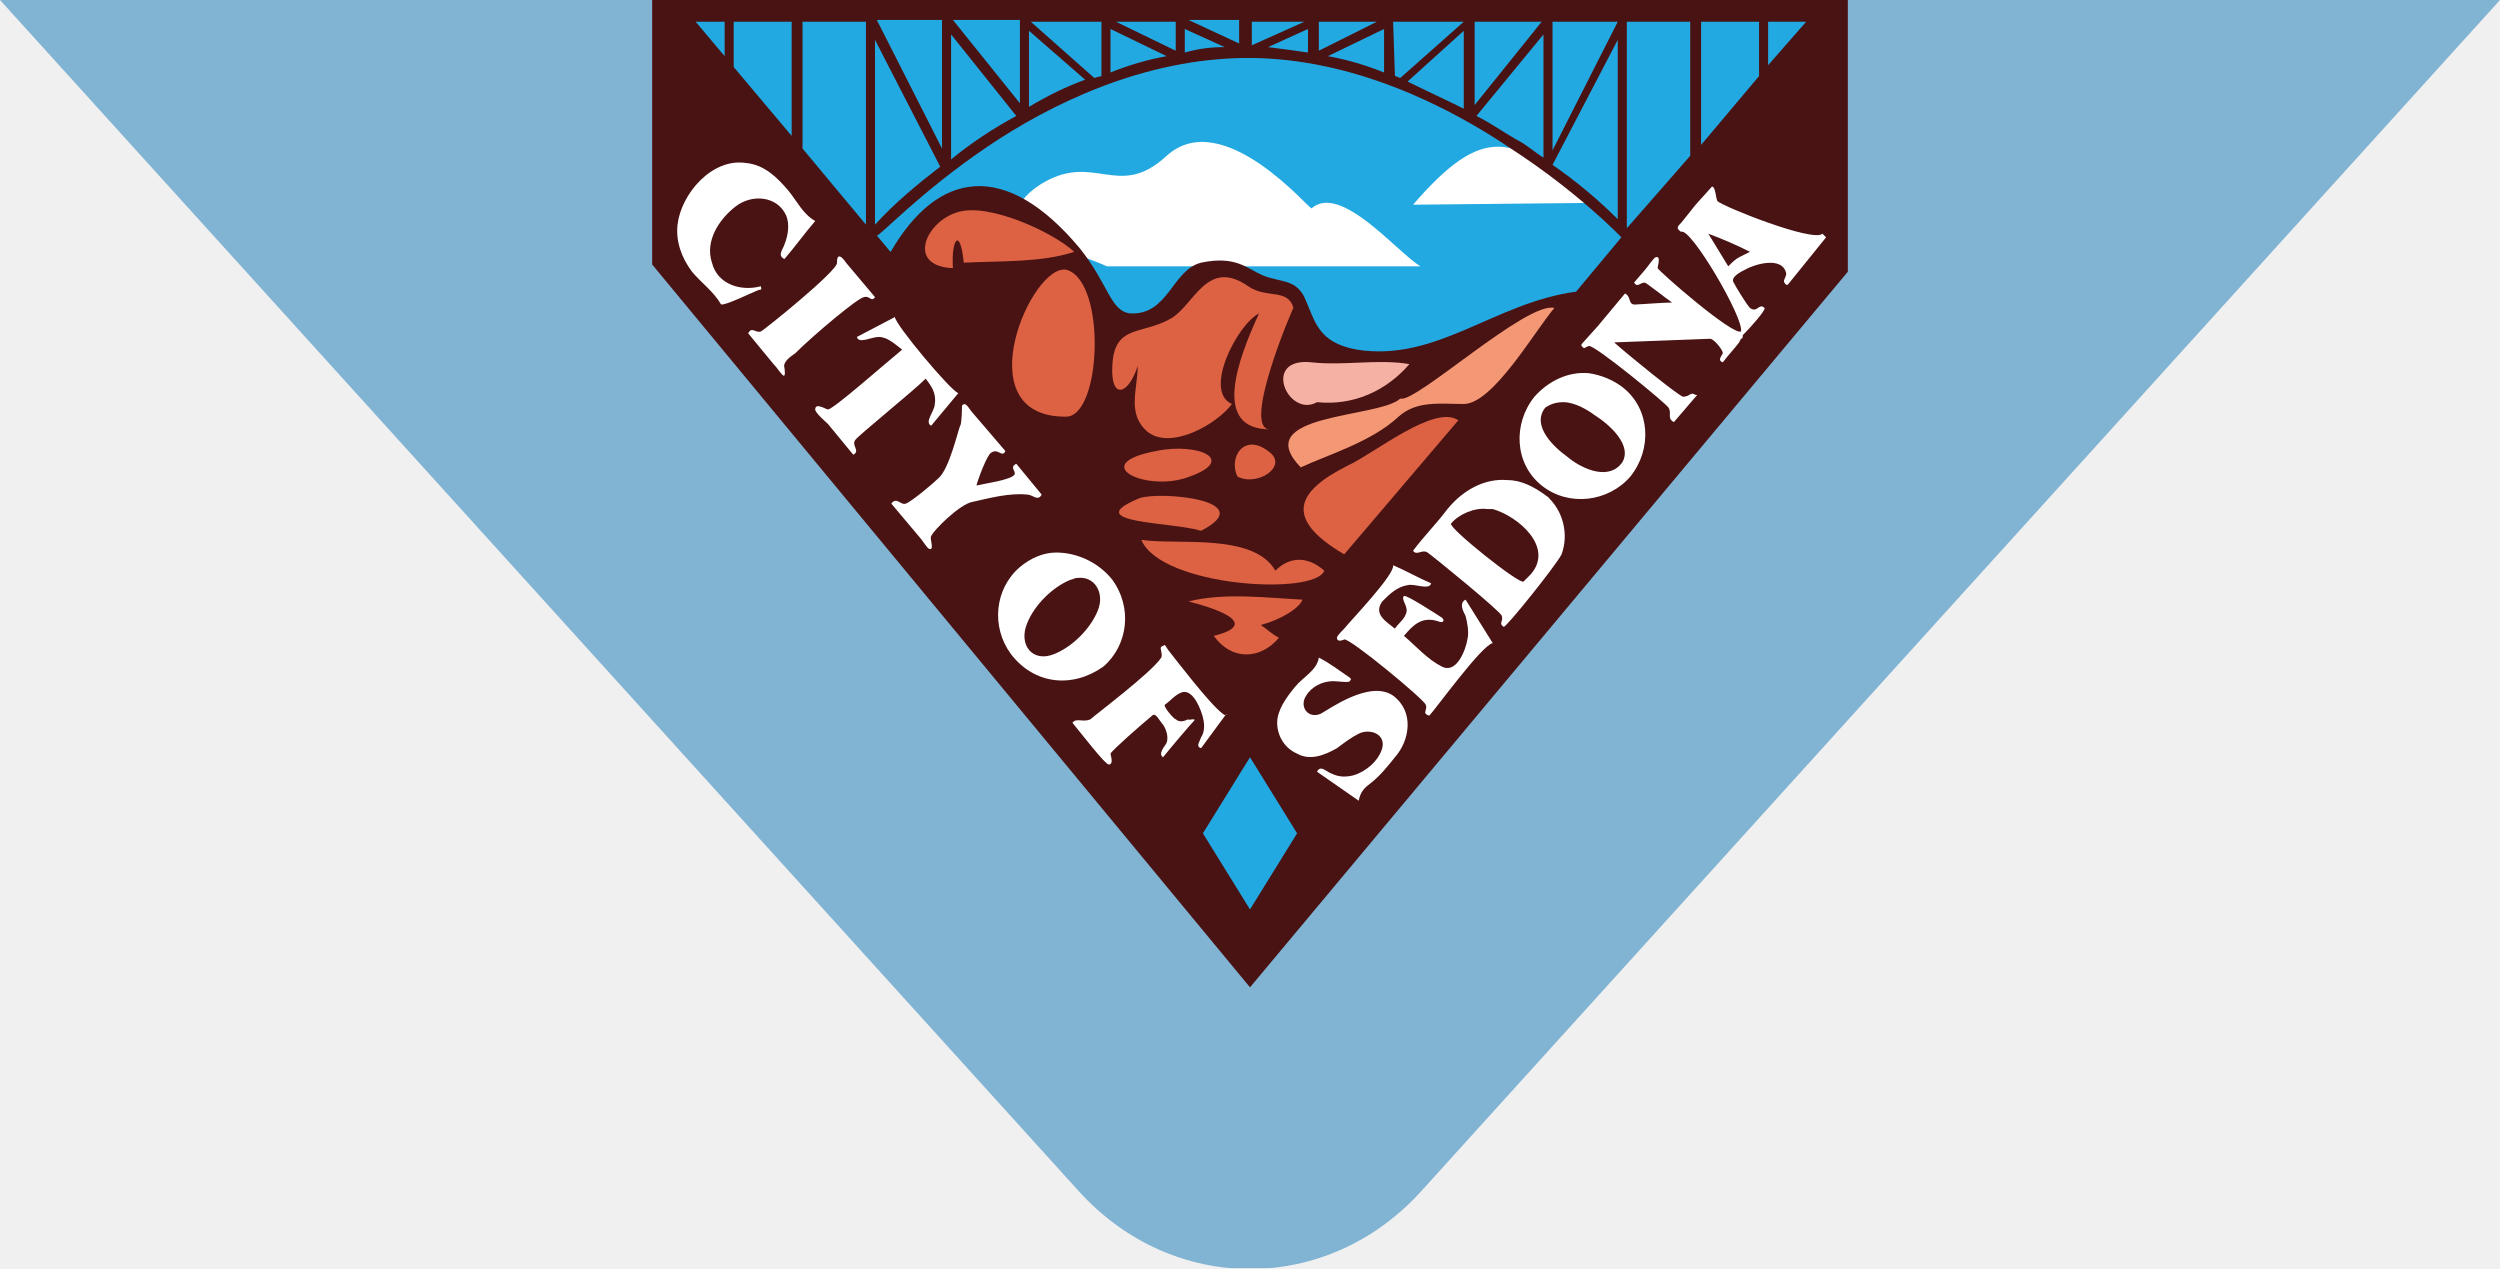
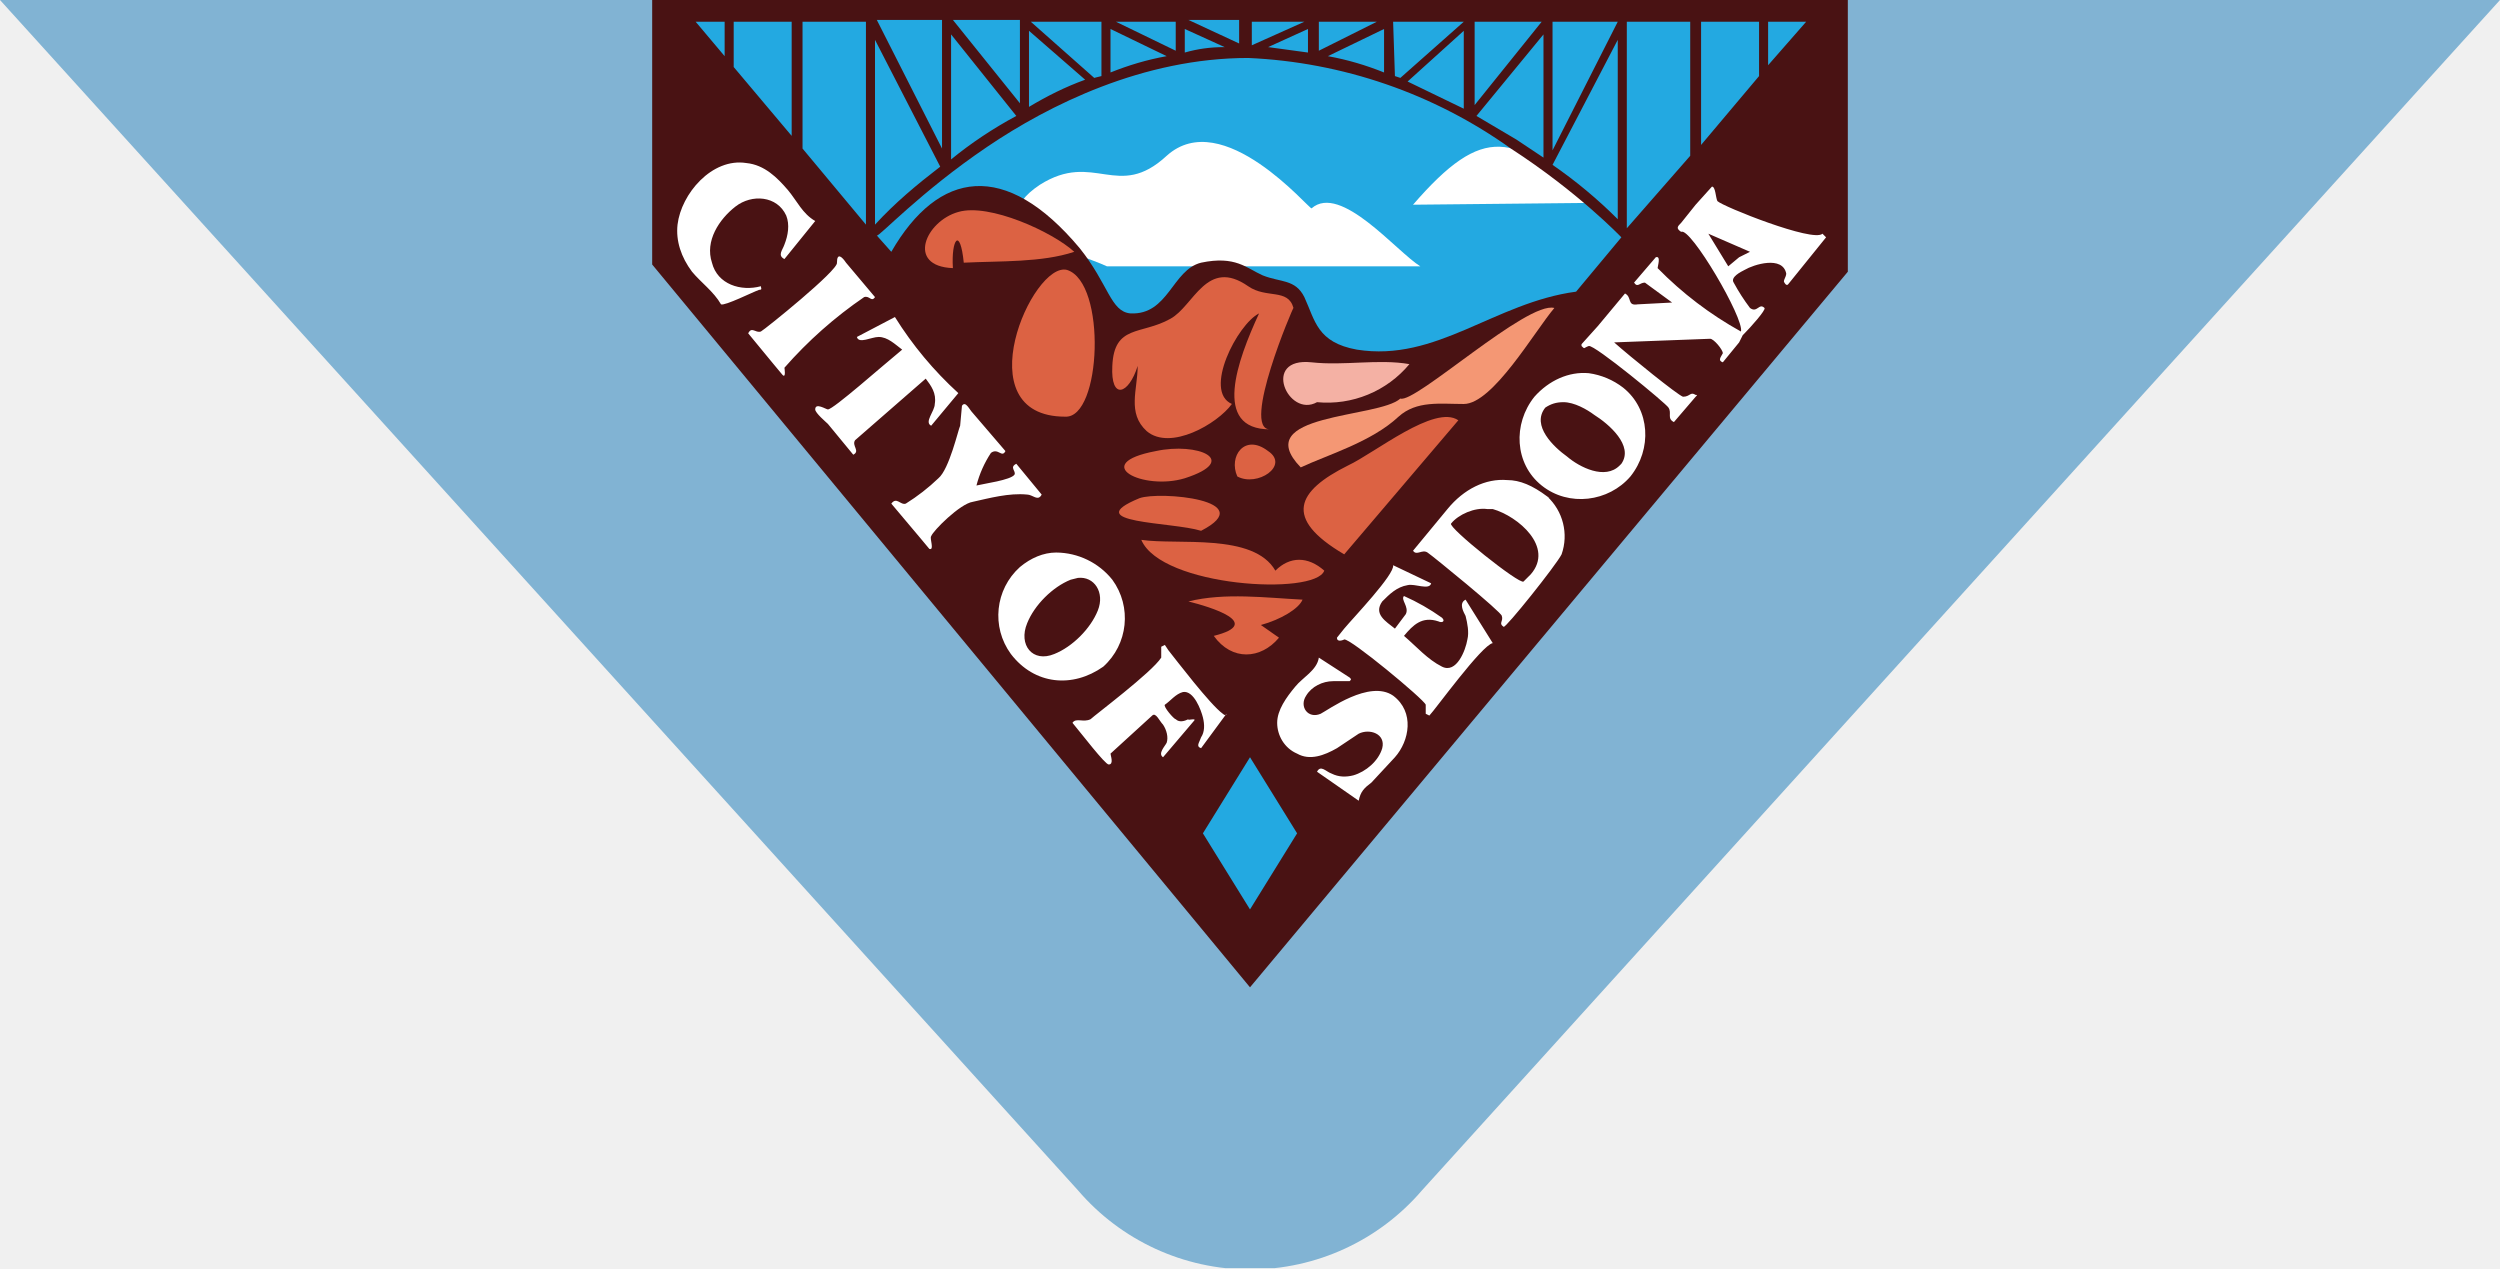
- <svg xmlns="http://www.w3.org/2000/svg" width="138" height="70" viewBox="0 0 138 70" fill="none">
-   <g clip-path="url(#clip0_18711_905)">
-     <path d="M138 0H0L59.5 65.7C64.7 71.5 73.3 71.5 78.5 65.7L138 0Z" fill="#81B3D3" />
-     <path d="M36.7 0.5L68.8 38.4L100.8 0.7L36.7 0.5Z" fill="#23A9E1" />
-     <path d="M61.1 14.7H78.4C77.1 13.9 74 10.1 72.4 11.5C72.3 11.6 67.5 5.8 64.4 8.6C61.7 11.1 60.4 8.3 57.4 10.2C53.8 12.6 59.4 13.9 61.1 14.7ZM87.8 11.2L78 11.3C81.9 6.8 83.6 7.3 87.8 11.2Z" fill="white" />
-     <path d="M97.6 3.6V1.2H99.7L97.6 3.6ZM48.4 13C48.5 13.1 50.8 10.6 54.5 8.1C57.9 5.8 63.1 3.2 68.9 3.2C74.7 3.2 80 5.9 83.4 8.2C87.1 10.6 89.4 13 89.5 13.1L87 16.1C82.5 16.7 79.3 20 74.9 19.3C72.7 18.9 72.6 17.7 72 16.4C71.5 15.4 70.7 15.6 69.7 15.2C68.8 14.8 68.2 14.1 66.3 14.5C64.7 14.9 64.5 17.4 62.4 17.3C61.3 17.2 61.2 15.7 59.6 13.7C55.5 8.8 51.761 9.41 49.161 13.91L48.4 13ZM40 1.2V3.1L38.4 1.2H40ZM93.9 1.2H97.1V4.2L93.9 8V1.2ZM89.8 12.6V1.2H93.3V8.6L89.8 12.6ZM89.3 2.2V12.1C88.2 11 87 10 85.7 9.1L89.3 2.2ZM85.2 1.9V8.7C84.7 8.4 84.3 8 83.7 7.7C83 7.3 82.3 6.8 81.5 6.4L85.2 1.9ZM80.8 1.7V6C79.8 5.5 78.7 5 77.7 4.5L80.8 1.7ZM81.4 1.2H85.1L81.4 5.8V1.2ZM85.7 1.2H89.3L85.7 8.3V1.2ZM76.9 1.2H80.8L77.3 4.3C77.2 4.3 77.1 4.2 77 4.2L76.9 1.2ZM76.4 1.6V4C75.4 3.6 74.4 3.3 73.3 3.1L76.4 1.6ZM72.2 1.6V2.9C71.5 2.8 70.8 2.7 70 2.6L72.2 1.6ZM65.4 1.6L67.6 2.6C66.8 2.6 66.1 2.7 65.4 2.9V1.6ZM61.3 1.6L64.4 3.1C63.3 3.3 62.3 3.6 61.3 4V1.6ZM64.9 2.8L61.6 1.2H64.9V2.8ZM68.4 2.4L65.6 1.1H68.4V2.4ZM69.1 1.2H72L69.1 2.5V1.2ZM72.8 1.2H76L72.8 2.8V1.2ZM60.4 4.3L56.9 1.2H60.8V4.2L60.4 4.3ZM56.8 1.7L59.9 4.4C58.8 4.8 57.8 5.3 56.8 5.9V1.7ZM52.5 1.9L56.1 6.4C54.8 7.1 53.6 7.9 52.5 8.8V1.9ZM48.3 2.2L51.9 9.2C50.6 10.2 49.4 11.2 48.3 12.4V2.2ZM52 8.2L48.4 1.1H52V8.2ZM56.3 5.7L52.6 1.1H56.3V5.7ZM43.7 7.5L40.5 3.7V1.2H43.7V7.5ZM44.3 1.2H47.8V12.4L44.3 8.2V1.2ZM36 0V14.6L69 54.5L102 15V0H36Z" fill="#491213" />
-     <path d="M66.4 46L69 41.8L71.6 46L69 50.2L66.4 46Z" fill="#23A9E1" />
-     <path d="M74.2 30.6C70.8 28.6 71.6 27.1 74.4 25.7C75.9 25 79.2 22.3 80.5 23.2L74.2 30.6ZM71.9 33.1C69.9 33 67.6 32.7 65.6 33.2C66.8 33.5 69.8 34.4 67 35.1C68 36.5 69.6 36.4 70.6 35.2C70.2 35 69.9 34.7 69.6 34.5C70.7 34.2 71.7 33.6 71.9 33.1ZM73.1 31.5C72.2 30.7 71.2 30.7 70.4 31.5C69.2 29.4 65 30.1 63 29.8C64.1 32.4 72.6 32.9 73.1 31.5ZM66.3 29.3C64.7 28.8 59.5 28.9 62.9 27.5C64 27.1 69.6 27.6 66.3 29.3ZM68.3 26.3C67.8 25.2 68.7 23.9 70 24.9C71.2 25.7 69.4 26.9 68.3 26.3ZM65.4 26.4C63.1 27.1 60.1 25.6 63.8 24.9C66.1 24.4 68.5 25.4 65.4 26.4C65.5 26.4 65.3 26.4 65.4 26.4ZM62.8 20.2C62.3 21.8 61.3 22.1 61.4 20.2C61.5 17.9 63 18.5 64.6 17.6C65.9 16.9 66.6 14.2 68.9 15.8C69.9 16.5 71.1 15.9 71.4 17C71.4 16.9 68.5 23.7 70.1 23.7C66.9 23.7 68.3 19.9 69.5 17.3C68.3 17.9 66.4 21.6 68 22.3C67.2 23.4 64.6 24.9 63.3 23.8C62.2 22.8 62.8 21.5 62.8 20.2ZM58.8 23C53.2 23 57 14.4 58.9 14.9C61.1 15.6 60.8 23.1 58.8 23ZM52.6 14.8C50 14.7 51.1 12.2 52.9 11.7C54.6 11.2 58.1 12.8 59.3 13.9C57.5 14.5 55.2 14.4 53.2 14.5C53 12.5 52.5 13.2 52.6 14.8Z" fill="#DC6243" />
-     <path d="M71.8 25.8C68.9 22.8 76.1 23.1 77.3 22C78.1 22.3 84.3 16.6 85.8 17C84.7 18.3 82.4 22.3 80.8 22.3C79.5 22.3 78.2 22.1 77.2 23C75.7 24.4 73.3 25.1 71.8 25.8Z" fill="#F49774" />
-     <path d="M72.7 22.2C71.1 23.1 69.6 19.7 72.4 20C74.2 20.2 76.1 19.8 77.8 20.1C76.5 21.6 74.7 22.4 72.7 22.2Z" fill="#F4B1A4" />
-     <path d="M51.1 20.9C51.4 21.3 51.7 21.7 51.6 22.3C51.6 22.7 51 23.3 51.4 23.5L52.9 21.7C52.5 21.6 49.4 17.9 49.4 17.5L47.3 18.6C47.4 19 48.1 18.6 48.5 18.6C49 18.6 49.4 19 49.8 19.3C48.7 20.2 46 22.6 45.7 22.6C45.6 22.6 45 22.2 45 22.6C45 22.8 45.6 23.3 45.7 23.4L47.1 25.1C47.5 24.9 47 24.6 47.2 24.3C47.3 24.1 50.4 21.6 51.1 20.9ZM47.7 16.4C48 16.3 48.1 16.7 48.3 16.4L46.7 14.5C46.5 14.2 46.2 13.9 46.2 14.5C46.3 14.9 42.2 18.2 42 18.3C41.7 18.4 41.5 18 41.3 18.4C41.8 19 42.2 19.5 42.7 20.1C42.9 20.3 43 20.5 43.2 20.7C43.4 20.9 43.3 20.3 43.3 20.3C43.2 20 43.6 19.7 43.9 19.5C44.9 18.5 47.4 16.4 47.7 16.4ZM42 15.8C40.9 16.1 39.6 15.7 39.3 14.5C38.9 13.3 39.7 12.1 40.6 11.4C41.5 10.7 42.9 10.8 43.4 11.9C43.6 12.4 43.5 13 43.3 13.5C43.2 13.8 42.9 14.1 43.3 14.3C43.9 13.6 44.4 12.9 45 12.2C44.3 11.8 44 11.1 43.5 10.5C42.9 9.8 42.2 9.1 41.2 9C39.3 8.7 37.6 10.7 37.4 12.4C37.3 13.3 37.6 14.2 38.2 15C38.7 15.6 39.4 16.1 39.8 16.8C40 16.9 41.6 16.1 41.9 16C42.1 16 42 15.9 42 15.8C41.5 16 42 15.8 42 15.8ZM67.5 39.4C66.8 38.9 64.9 36.4 64.5 35.9L64.3 35.6L64.1 35.7C64 35.8 64.2 36.1 64.1 36.3C63.6 37.1 60.4 39.5 60.2 39.7C59.8 39.9 59.4 39.6 59.2 39.9C59.7 40.5 61 42.2 61.2 42.2C61.5 42.2 61.3 41.7 61.3 41.6C61.4 41.4 63 40 63.6 39.5C63.8 39.3 64 39.8 64.2 40C64.4 40.3 64.5 40.7 64.4 41C64.3 41.2 63.9 41.6 64.2 41.8C64.6 41.3 65.7 40 65.9 39.8C66.1 39.6 65.5 39.8 65.6 39.7C65.4 39.8 65.1 39.9 64.9 39.7C64.8 39.7 64.2 39 64.3 38.9C64.6 38.7 64.9 38.3 65.3 38.2C65.9 38.1 66.3 39.2 66.4 39.6C66.5 40 66.5 40.4 66.3 40.7C66.2 41 66 41.2 66.3 41.3L67.7 39.4C67.7 39.5 67.6 39.5 67.5 39.4C67.4 39.4 67.6 39.5 67.5 39.4ZM58.3 30.5C57.6 30.5 56.9 30.8 56.3 31.3C54.9 32.5 54.7 34.6 55.8 36.1C57.1 37.8 59.2 38 60.9 36.8C62.3 35.6 62.5 33.5 61.4 32C60.6 31 59.4 30.5 58.3 30.5ZM59.5 31.9C60.4 31.8 61 32.7 60.6 33.7C60.2 34.7 59.2 35.7 58.2 36.1C57 36.6 56.2 35.6 56.7 34.4C57.1 33.4 58.1 32.4 59.1 32C59.2 32 59.3 31.9 59.5 31.9ZM56.7 27.3C57 27.3 57.3 27.7 57.5 27.3L56.1 25.6C55.7 25.8 56.1 26 56 26.2C55.8 26.5 54.3 26.7 53.9 26.8C54 26.4 54.5 25.1 54.7 25C55.1 24.7 55.3 25.3 55.5 24.9L53.7 22.8C53.5 22.6 53.3 22.1 53.1 22.4C53.1 22.4 53.1 23.4 53 23.5C52.9 23.7 52.4 25.9 51.8 26.4C51.5 26.7 50.3 27.7 50 27.8C49.7 27.9 49.5 27.4 49.2 27.8L50.8 29.7C50.9 29.8 51.2 30.3 51.3 30.3C51.6 30.4 51.3 29.7 51.4 29.6C51.5 29.3 53 27.8 53.7 27.7C54.6 27.5 55.7 27.2 56.7 27.3C56.9 27.3 56.5 27.3 56.7 27.3ZM80.9 34C81 34.4 81.1 34.9 81 35.3C80.9 35.9 80.4 37.2 79.6 36.8C78.8 36.4 78.2 35.7 77.5 35.1C78 34.5 78.5 34 79.4 34.3C79.6 34.4 79.8 34.3 79.6 34.1C79.3 33.9 77.6 32.8 77.5 32.9C77.3 33.1 77.8 33.5 77.6 33.9C77.5 34.2 77.2 34.4 77 34.7C76.5 34.3 75.8 33.9 76.3 33.2C76.7 32.8 77.1 32.4 77.7 32.3C78.1 32.2 78.9 32.6 79 32.2C78.3 31.9 77.6 31.5 76.9 31.2C77 31.7 74.7 34.1 74.2 34.7C74.1 34.8 73.8 35.1 73.8 35.2C73.8 35.5 74.2 35.3 74.2 35.3C74.5 35.2 78.6 38.6 78.7 38.9C78.8 39.1 78.6 39.3 78.7 39.4C78.7 39.4 78.8 39.5 78.9 39.5C79.2 39.2 81.8 35.6 82.4 35.5C81.9 34.7 81.4 33.9 80.9 33.1C80.5 33.3 80.8 33.8 80.9 34ZM76.9 38.4C75.6 37.5 73.3 39.2 72.9 39.4C72.2 39.7 71.7 39 72.1 38.4C72.4 37.9 73 37.6 73.6 37.6C73.8 37.6 74.5 37.7 74.5 37.6C74.6 37.5 74.6 37.5 74.5 37.4C73.9 37 73.4 36.6 72.8 36.3C72.7 37 71.9 37.4 71.5 37.9C71 38.5 70.5 39.2 70.5 39.9C70.5 40.6 70.9 41.3 71.6 41.6C72.3 42 73.1 41.7 73.8 41.3C74.2 41 74.6 40.7 75 40.5C75.6 40.2 76.5 40.5 76.3 41.3C76.1 42 75.4 42.6 74.7 42.8C74.3 42.9 73.9 42.9 73.5 42.7C73.2 42.6 72.9 42.2 72.7 42.6L75 44.2C75.1 43.7 75.3 43.5 75.7 43.2C76.2 42.8 76.6 42.3 77 41.8C77.8 40.9 78.1 39.3 76.9 38.4ZM94.5 10.3C94.5 10.4 94.5 10.4 94.5 10.3L93.6 11.3L92.8 12.3C92.6 12.5 92.5 12.6 92.8 12.8C93.3 12.5 96.3 17.6 96.1 18.3C95.6 18.5 91.6 15 91.5 14.8C91.5 14.7 91.7 14.1 91.4 14.2C91.3 14.2 90.9 14.8 90.8 14.9L90.2 15.6C90.4 15.9 90.5 15.6 90.8 15.6C91 15.7 92 16.5 92.3 16.7C91.8 16.7 90.6 16.8 90.4 16.8C89.8 16.9 90.1 16.4 89.7 16.2L88.2 18L87.3 19C87.3 19 87.3 19 87.3 19.1C87.5 19.3 87.4 19.2 87.7 19.1C88 19 92 22.3 92.1 22.5C92.3 22.8 92 23.1 92.4 23.3L93.6 21.9C93.7 21.8 93.7 21.8 93.6 21.8C93.3 21.6 93.3 21.9 92.9 21.9C92.6 21.8 90 19.7 89.1 18.9L94.4 18.7C94.6 18.7 95.1 19.3 95.1 19.5C95 19.7 94.8 19.9 95.1 20C95.4 19.6 95.7 19.3 96 18.9L96.1 18.7C96.2 18.7 96.2 18.6 96.2 18.5L96.3 18.4C96.6 18.1 97.5 17.1 97.4 17C97.1 16.7 97 17.3 96.6 17C96.4 16.8 95.8 15.8 95.7 15.6C95.5 15.3 96.1 15 96.3 14.9C96.8 14.6 98.4 14.1 98.6 15.1C98.6 15.3 98.4 15.5 98.5 15.6C98.5 15.6 98.6 15.8 98.7 15.7L100.8 13.1C100.7 13 100.7 13 100.6 12.9C100.1 13.4 95.1 11.4 94.8 11.1C94.7 10.9 94.7 10.3 94.5 10.3ZM94.3 12.9C95.1 13.2 95.8 13.5 96.6 13.9C96.4 14 96.2 14.1 96 14.2C95.8 14.3 95.6 14.5 95.4 14.7L94.3 12.9ZM87.7 20.6C86.6 20.5 85.5 21 84.7 21.9C83.5 23.4 83.6 25.6 85.1 26.8C86.6 28 88.8 27.7 90 26.3C91.2 24.8 91.1 22.6 89.6 21.4C89.1 21 88.4 20.7 87.7 20.6ZM86.3 22.2C86.9 22.2 87.6 22.6 88 22.9C88.8 23.4 90.2 24.6 89.5 25.6C89.5 25.5 89.6 25.5 89.4 25.7C88.6 26.5 87.2 25.8 86.5 25.2C85.8 24.7 84.5 23.5 85.3 22.5C85.6 22.3 85.9 22.2 86.3 22.2ZM83.2 26.5C82 26.4 80.8 27 79.9 28.1C79.3 28.9 78.6 29.6 78 30.4C78.2 30.7 78.5 30.3 78.8 30.5C79.1 30.7 82.9 33.8 82.9 34C83 34.3 82.7 34.4 83 34.6C83.1 34.7 85.9 31.2 86.2 30.6C86.6 29.5 86.3 28.2 85.4 27.4C85.5 27.5 85.6 27.5 85.4 27.4C84.6 26.8 83.9 26.5 83.2 26.5ZM82.1 28.1C82.2 28.1 82.3 28.1 82.4 28.1C83.8 28.5 85.8 30.2 84.5 31.7C84.3 31.9 84.5 31.7 84.1 32.1C83.9 32.3 79.9 29.1 80.1 28.9C80.5 28.4 81.4 28 82.1 28.1Z" fill="white" />
+ <svg xmlns="http://www.w3.org/2000/svg" width="138" height="70" fill="none">
+   <g clip-path="url(#a)">
+     <path fill="#81B3D3" d="M138 0H0l59.5 65.7a12.5 12.5 0 0 0 19 0L138 0Z" />
+     <path fill="#23A9E1" d="m36.7.5 32.1 37.9 32-37.7L36.7.5Z" />
+     <path fill="#fff" d="M61.1 14.7h17.3c-1.3-.8-4.4-4.6-6-3.2-.1.1-4.9-5.7-8-2.9-2.7 2.5-4-.3-7 1.6-3.6 2.4 2 3.7 3.7 4.5Zm26.7-3.5-9.8.1c3.9-4.5 5.6-4 9.8-.1Z" />
+     <path fill="#491213" d="M97.6 3.6V1.2h2.1l-2.1 2.4ZM48.4 13c.1.1 2.4-2.4 6.1-4.9 3.4-2.3 8.6-4.9 14.4-4.9a27 27 0 0 1 14.5 5c3.7 2.4 6 4.8 6.1 4.9l-2.5 3c-4.5.6-7.7 3.9-12.1 3.2-2.2-.4-2.3-1.6-2.9-2.9-.5-1-1.3-.8-2.3-1.2-.9-.4-1.5-1.1-3.4-.7-1.6.4-1.8 2.9-3.9 2.8-1.1-.1-1.2-1.6-2.8-3.6-4.1-4.9-7.8-4.3-10.4.2l-.8-.9ZM40 1.2v1.9l-1.6-1.9H40Zm53.9 0h3.2v3L93.9 8V1.2Zm-4.1 11.4V1.2h3.5v7.4l-3.5 4Zm-.5-10.4v9.9a26 26 0 0 0-3.6-3l3.6-6.9Zm-4.1-.3v6.8l-1.5-1-2.2-1.3 3.7-4.5Zm-4.4-.2V6l-3.1-1.5 3.1-2.8Zm.6-.5h3.7l-3.7 4.6V1.2Zm4.3 0h3.6l-3.6 7.1V1.2Zm-8.8 0h3.9l-3.5 3.1-.3-.1-.1-3Zm-.5.4V4c-1-.4-2-.7-3.1-.9l3.1-1.5Zm-4.2 0v1.3L70 2.6l2.2-1Zm-6.8 0 2.2 1c-.8 0-1.5.1-2.2.3V1.6Zm-4.1 0 3.1 1.5c-1.1.2-2.1.5-3.1.9V1.6Zm3.6 1.2-3.3-1.6h3.3v1.6Zm3.5-.4-2.8-1.3h2.8v1.3Zm.7-1.2H72l-2.9 1.3V1.2Zm3.7 0H76l-3.2 1.6V1.2ZM60.4 4.3l-3.5-3.1h3.9v3l-.4.1Zm-3.6-2.6 3.1 2.7c-1.1.4-2.1.9-3.1 1.5V1.7Zm-4.3.2 3.6 4.5c-1.3.7-2.5 1.5-3.6 2.4V1.9Zm-4.2.3 3.6 7c-1.3 1-2.5 2-3.6 3.2V2.2Zm3.7 6-3.6-7.1H52v7.1Zm4.3-2.5-3.7-4.6h3.7v4.6ZM43.7 7.5l-3.2-3.8V1.2h3.2v6.3Zm.6-6.3h3.5v11.2l-3.5-4.2v-7ZM36 0v14.6l33 39.9L102 15V0H36Z" />
+     <path fill="#23A9E1" d="m66.4 46 2.6-4.2 2.6 4.2-2.6 4.2-2.6-4.2Z" />
+     <path fill="#DC6243" d="M74.2 30.6c-3.4-2-2.6-3.5.2-4.9 1.5-.7 4.8-3.4 6.1-2.5l-6.3 7.4Zm-2.3 2.5c-2-.1-4.3-.4-6.3.1 1.2.3 4.2 1.2 1.4 1.9 1 1.4 2.6 1.3 3.6.1l-1-.7c1.1-.3 2.1-.9 2.3-1.4Zm1.2-1.6c-.9-.8-1.9-.8-2.7 0-1.2-2.1-5.4-1.4-7.4-1.7 1.1 2.6 9.6 3.1 10.1 1.7Zm-6.8-2.2c-1.6-.5-6.8-.4-3.4-1.8 1.1-.4 6.7.1 3.4 1.8Zm2-3c-.5-1.1.4-2.4 1.7-1.4 1.2.8-.6 2-1.7 1.4Zm-2.9.1c-2.3.7-5.3-.8-1.6-1.5 2.3-.5 4.7.5 1.6 1.5.1 0-.1 0 0 0Zm-2.6-6.2c-.5 1.6-1.5 1.9-1.4 0 .1-2.3 1.6-1.7 3.2-2.6 1.3-.7 2-3.4 4.3-1.8 1 .7 2.2.1 2.5 1.2 0-.1-2.9 6.7-1.3 6.7-3.2 0-1.8-3.8-.6-6.4-1.2.6-3.1 4.3-1.5 5-.8 1.1-3.4 2.6-4.7 1.5-1.1-1-.5-2.3-.5-3.6Zm-4 2.8c-5.6 0-1.8-8.6.1-8.1 2.2.7 1.9 8.2-.1 8.1Zm-6.2-8.2c-2.6-.1-1.5-2.6.3-3.1 1.7-.5 5.2 1.1 6.4 2.2-1.8.6-4.1.5-6.1.6-.2-2-.7-1.3-.6.3Z" />
+     <path fill="#F49774" d="M71.8 25.8c-2.9-3 4.3-2.7 5.5-3.8.8.3 7-5.4 8.5-5-1.1 1.3-3.4 5.3-5 5.3-1.3 0-2.6-.2-3.6.7-1.5 1.4-3.9 2.1-5.4 2.8Z" />
+     <path fill="#F4B1A4" d="M72.7 22.2c-1.6.9-3.1-2.5-.3-2.2 1.8.2 3.7-.2 5.4.1a5.9 5.9 0 0 1-5.1 2.1Z" />
+     <path fill="#fff" d="M51.1 20.9c.3.4.6.8.5 1.4 0 .4-.6 1-.2 1.2l1.5-1.8a20 20 0 0 1-3.5-4.2l-2.1 1.1c.1.4.8 0 1.2 0 .5 0 .9.4 1.3.7-1.1.9-3.8 3.3-4.1 3.3-.1 0-.7-.4-.7 0 0 .2.6.7.7.8l1.4 1.7c.4-.2-.1-.5.1-.8l3.9-3.4Zm-3.4-4.5c.3-.1.4.3.6 0l-1.6-1.9c-.2-.3-.5-.6-.5 0 .1.4-4 3.7-4.2 3.8-.3.1-.5-.3-.7.1l1.4 1.7.5.6c.2.2.1-.4.1-.4a23.4 23.4 0 0 1 4.4-3.9Zm-5.7-.6c-1.1.3-2.4-.1-2.7-1.3-.4-1.2.4-2.4 1.3-3.1.9-.7 2.3-.6 2.8.5.2.5.1 1.1-.1 1.6-.1.3-.4.6 0 .8l1.7-2.1c-.7-.4-1-1.1-1.5-1.7-.6-.7-1.3-1.4-2.3-1.5-1.9-.3-3.6 1.7-3.8 3.4-.1.9.2 1.8.8 2.6.5.6 1.2 1.1 1.6 1.8.2.1 1.8-.7 2.1-.8.2 0 .1-.1.1-.2-.5.2 0 0 0 0Zm25.5 23.6c-.7-.5-2.6-3-3-3.5l-.2-.3-.2.1v.6c-.5.8-3.7 3.2-3.9 3.4-.4.2-.8-.1-1 .2.5.6 1.8 2.3 2 2.3.3 0 .1-.5.1-.6l2.3-2.1c.2-.2.4.3.6.5.2.3.3.7.2 1-.1.2-.5.6-.2.8l1.7-2c.2-.2-.4 0-.3-.1-.2.1-.5.2-.7 0-.1 0-.7-.7-.6-.8.3-.2.6-.6 1-.7.6-.1 1 1 1.1 1.4.1.4.1.8-.1 1.1-.1.3-.3.5 0 .6l1.4-1.9c0 .1-.1.1-.2 0-.1 0 .1.1 0 0Zm-9.2-8.9c-.7 0-1.4.3-2 .8a3.6 3.6 0 0 0-.5 4.8c1.3 1.7 3.4 1.9 5.1.7a3.6 3.6 0 0 0 .5-4.8 4 4 0 0 0-3.1-1.5Zm1.2 1.4c.9-.1 1.5.8 1.1 1.8-.4 1-1.4 2-2.4 2.4-1.2.5-2-.5-1.5-1.7.4-1 1.4-2 2.4-2.4l.4-.1Zm-2.8-4.6c.3 0 .6.4.8 0l-1.4-1.7c-.4.2 0 .4-.1.6-.2.3-1.7.5-2.1.6a6 6 0 0 1 .8-1.8c.4-.3.6.3.8-.1l-1.8-2.1c-.2-.2-.4-.7-.6-.4l-.1 1.1c-.1.2-.6 2.4-1.2 2.9a11 11 0 0 1-1.8 1.4c-.3.1-.5-.4-.8 0l1.6 1.9.5.6c.3.1 0-.6.1-.7.1-.3 1.6-1.8 2.3-1.9.9-.2 2-.5 3-.4.2 0-.2 0 0 0ZM80.9 34c.1.4.2.9.1 1.3-.1.6-.6 1.9-1.4 1.5-.8-.4-1.4-1.1-2.1-1.7.5-.6 1-1.1 1.9-.8.2.1.4 0 .2-.2a12 12 0 0 0-2.1-1.2c-.2.2.3.6.1 1l-.6.8c-.5-.4-1.2-.8-.7-1.5.4-.4.8-.8 1.4-.9.4-.1 1.2.3 1.3-.1l-2.1-1c.1.5-2.2 2.9-2.7 3.5l-.4.5c0 .3.4.1.4.1.3-.1 4.4 3.3 4.5 3.6v.5l.2.1c.3-.3 2.9-3.9 3.5-4l-1.5-2.4c-.4.2-.1.7 0 .9Zm-4 4.4c-1.3-.9-3.6.8-4 1-.7.3-1.2-.4-.8-1 .3-.5.9-.8 1.5-.8h.9c.1-.1.1-.1 0-.2l-1.7-1.1c-.1.7-.9 1.1-1.3 1.6-.5.6-1 1.3-1 2s.4 1.4 1.1 1.7c.7.4 1.5.1 2.2-.3l1.2-.8c.6-.3 1.5 0 1.3.8-.2.7-.9 1.3-1.6 1.5-.4.1-.8.1-1.2-.1-.3-.1-.6-.5-.8-.1l2.3 1.6c.1-.5.3-.7.7-1l1.3-1.4c.8-.9 1.1-2.5-.1-3.4Zm17.6-28.1c0 .1 0 .1 0 0l-.9 1-.8 1c-.2.2-.3.3 0 .5.5-.3 3.5 4.8 3.3 5.5a20 20 0 0 1-4.6-3.5c0-.1.2-.7-.1-.6l-.6.7-.6.7c.2.3.3 0 .6 0l1.5 1.1-1.9.1c-.6.1-.3-.4-.7-.6L88.2 18l-.9 1v.1c.2.2.1.1.4 0 .3-.1 4.3 3.2 4.4 3.4.2.3-.1.6.3.8l1.2-1.4c.1-.1.1-.1 0-.1-.3-.2-.3.1-.7.1-.3-.1-2.9-2.2-3.8-3l5.3-.2c.2 0 .7.6.7.8-.1.2-.3.4 0 .5l.9-1.1.1-.2.1-.2.1-.1c.3-.3 1.2-1.3 1.1-1.4-.3-.3-.4.3-.8 0a11 11 0 0 1-.9-1.4c-.2-.3.4-.6.6-.7.5-.3 2.1-.8 2.3.2 0 .2-.2.4-.1.5 0 0 .1.2.2.1l2.1-2.6-.2-.2c-.5.5-5.5-1.5-5.8-1.8-.1-.2-.1-.8-.3-.8Zm-.2 2.6 2.3 1-.6.3-.6.5-1.1-1.8Zm-6.6 7.7c-1.1-.1-2.2.4-3 1.3-1.2 1.5-1.1 3.7.4 4.9 1.5 1.2 3.7.9 4.9-.5 1.2-1.5 1.1-3.7-.4-4.9a4 4 0 0 0-1.9-.8Zm-1.4 1.6c.6 0 1.3.4 1.7.7.8.5 2.2 1.7 1.5 2.7l-.1.1c-.8.8-2.2.1-2.9-.5-.7-.5-2-1.7-1.2-2.7.3-.2.6-.3 1-.3Zm-3.1 4.3c-1.2-.1-2.4.5-3.3 1.6L78 30.4c.2.3.5-.1.8.1.3.2 4.1 3.3 4.1 3.5.1.3-.2.4.1.6.1.1 2.9-3.4 3.2-4a3 3 0 0 0-.8-3.2c.1.1.2.1 0 0-.8-.6-1.5-.9-2.2-.9Zm-1.1 1.6h.3c1.4.4 3.4 2.1 2.1 3.6l-.4.4c-.2.2-4.2-3-4-3.2.4-.5 1.3-.9 2-.8Z" />
  </g>
  <defs>
-     <clipPath id="clip0_18711_905">
-       <rect width="138" height="70" fill="white" />
+     <clipPath id="a">
+       <path fill="#fff" d="M0 0h138v70H0z" />
    </clipPath>
  </defs>
</svg>
